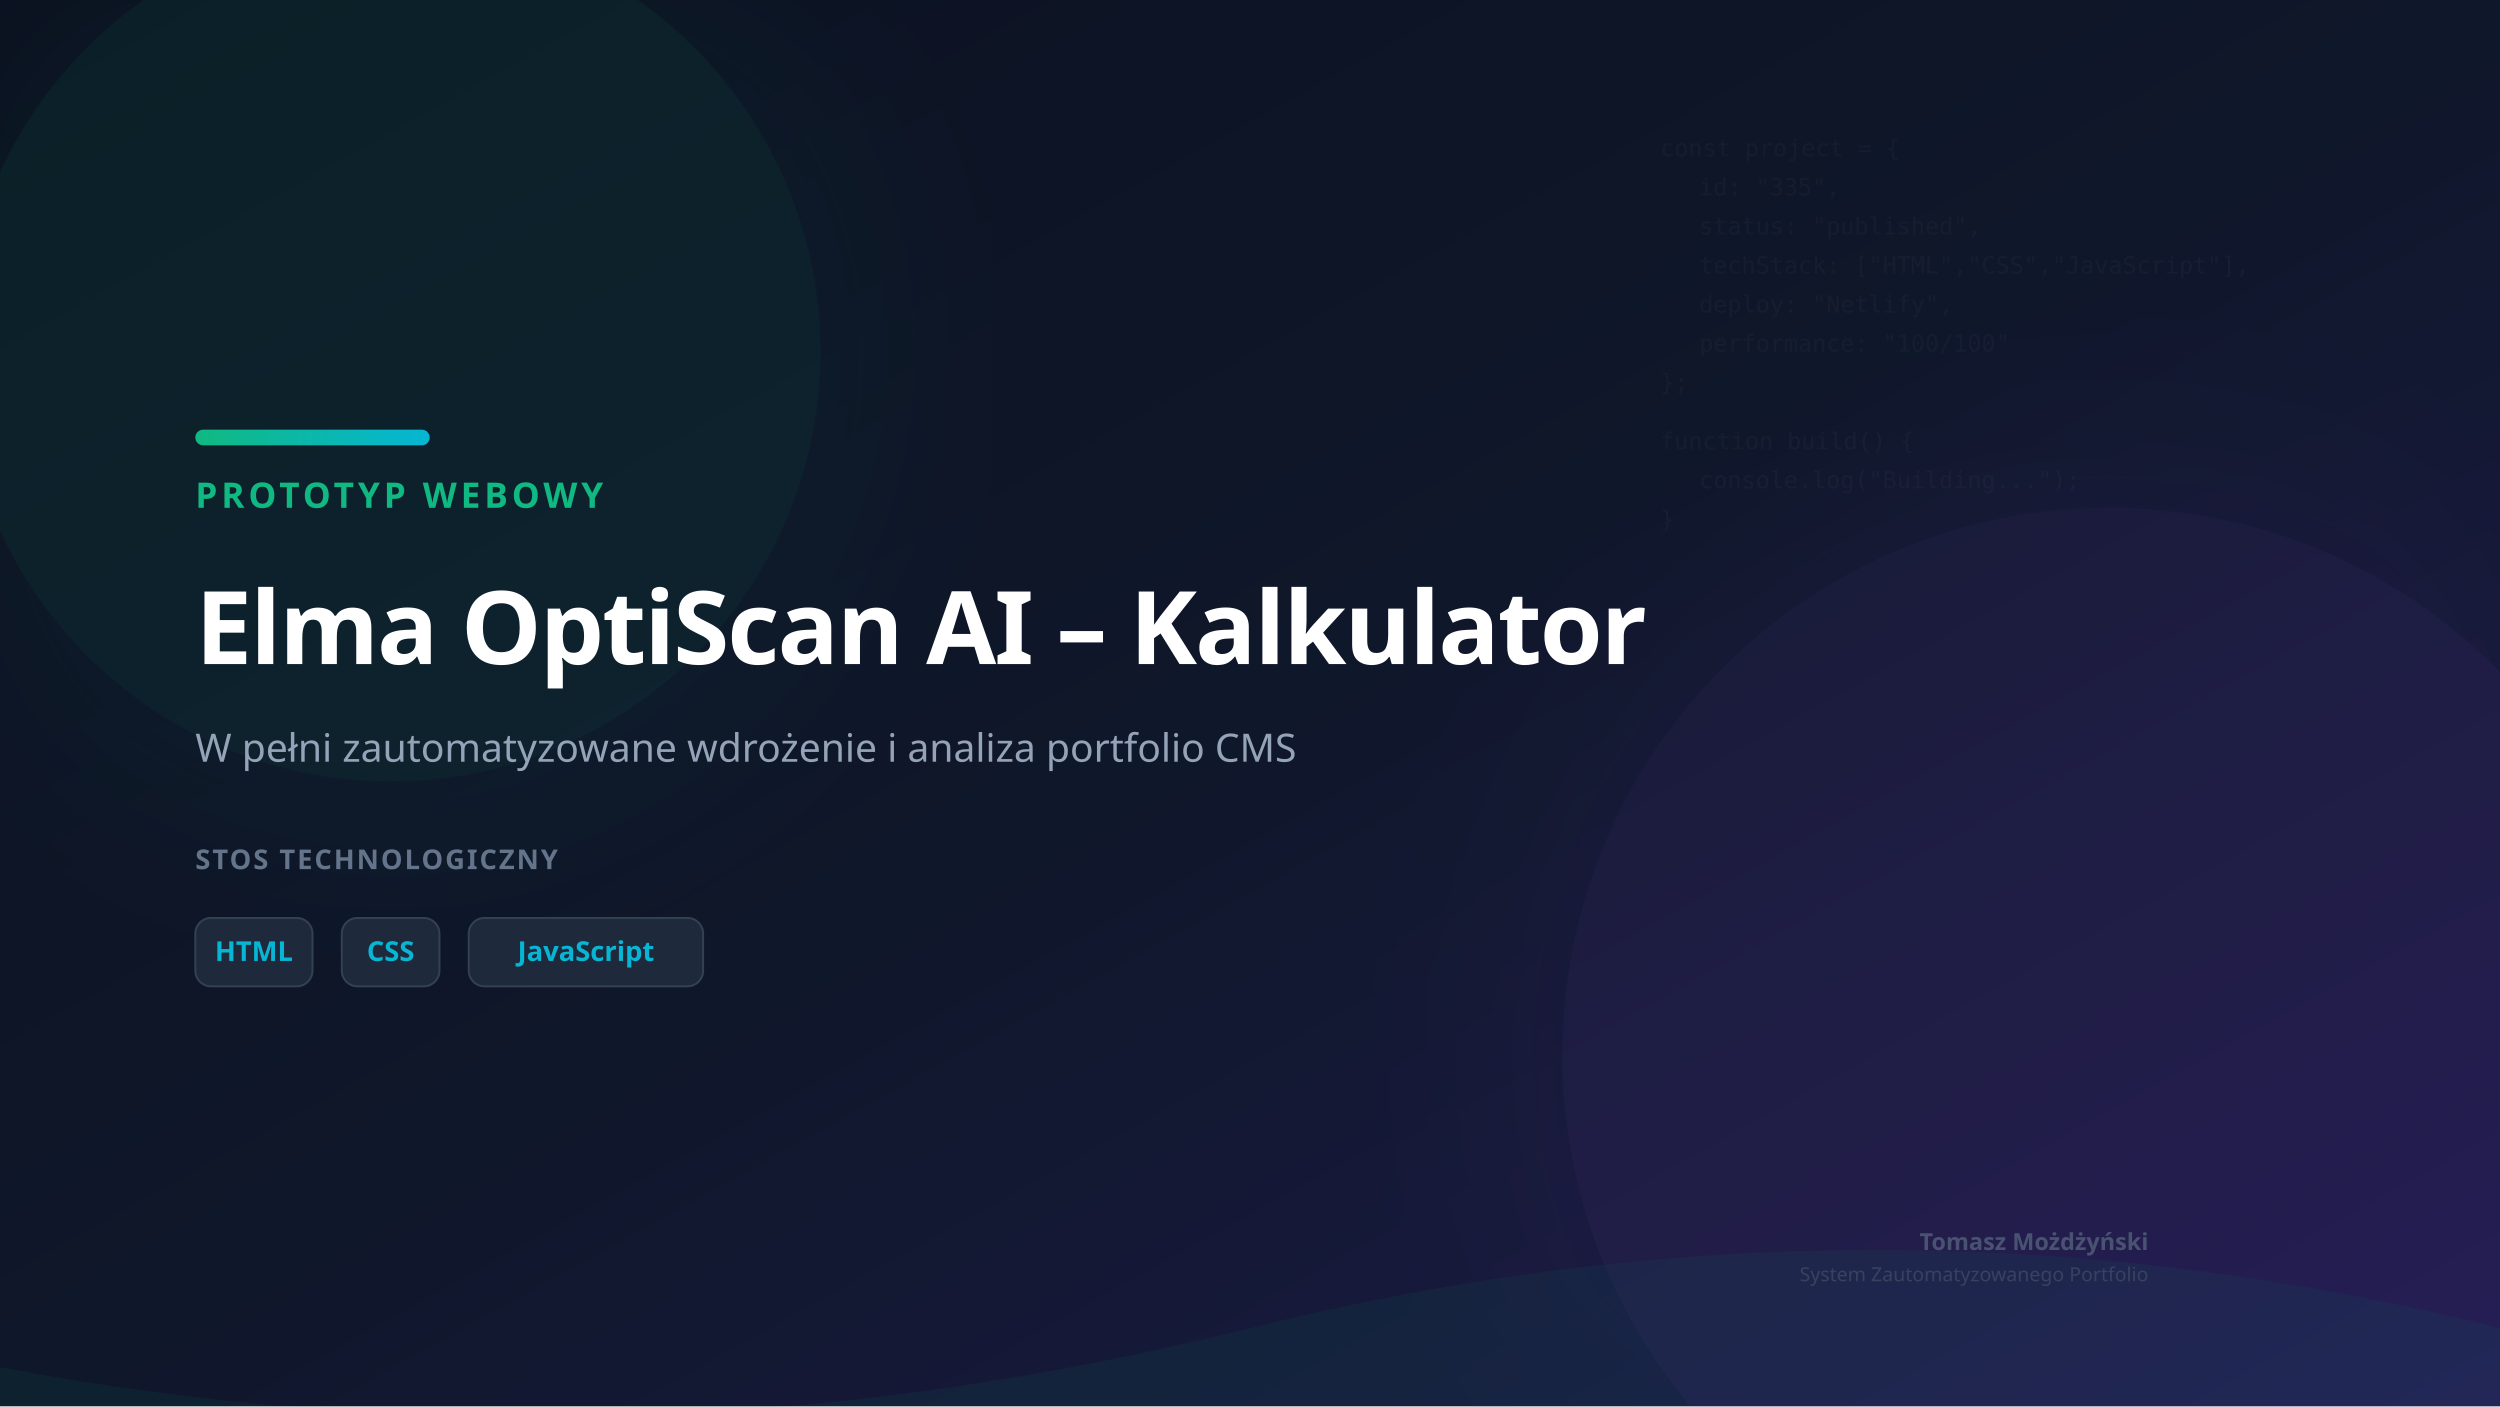
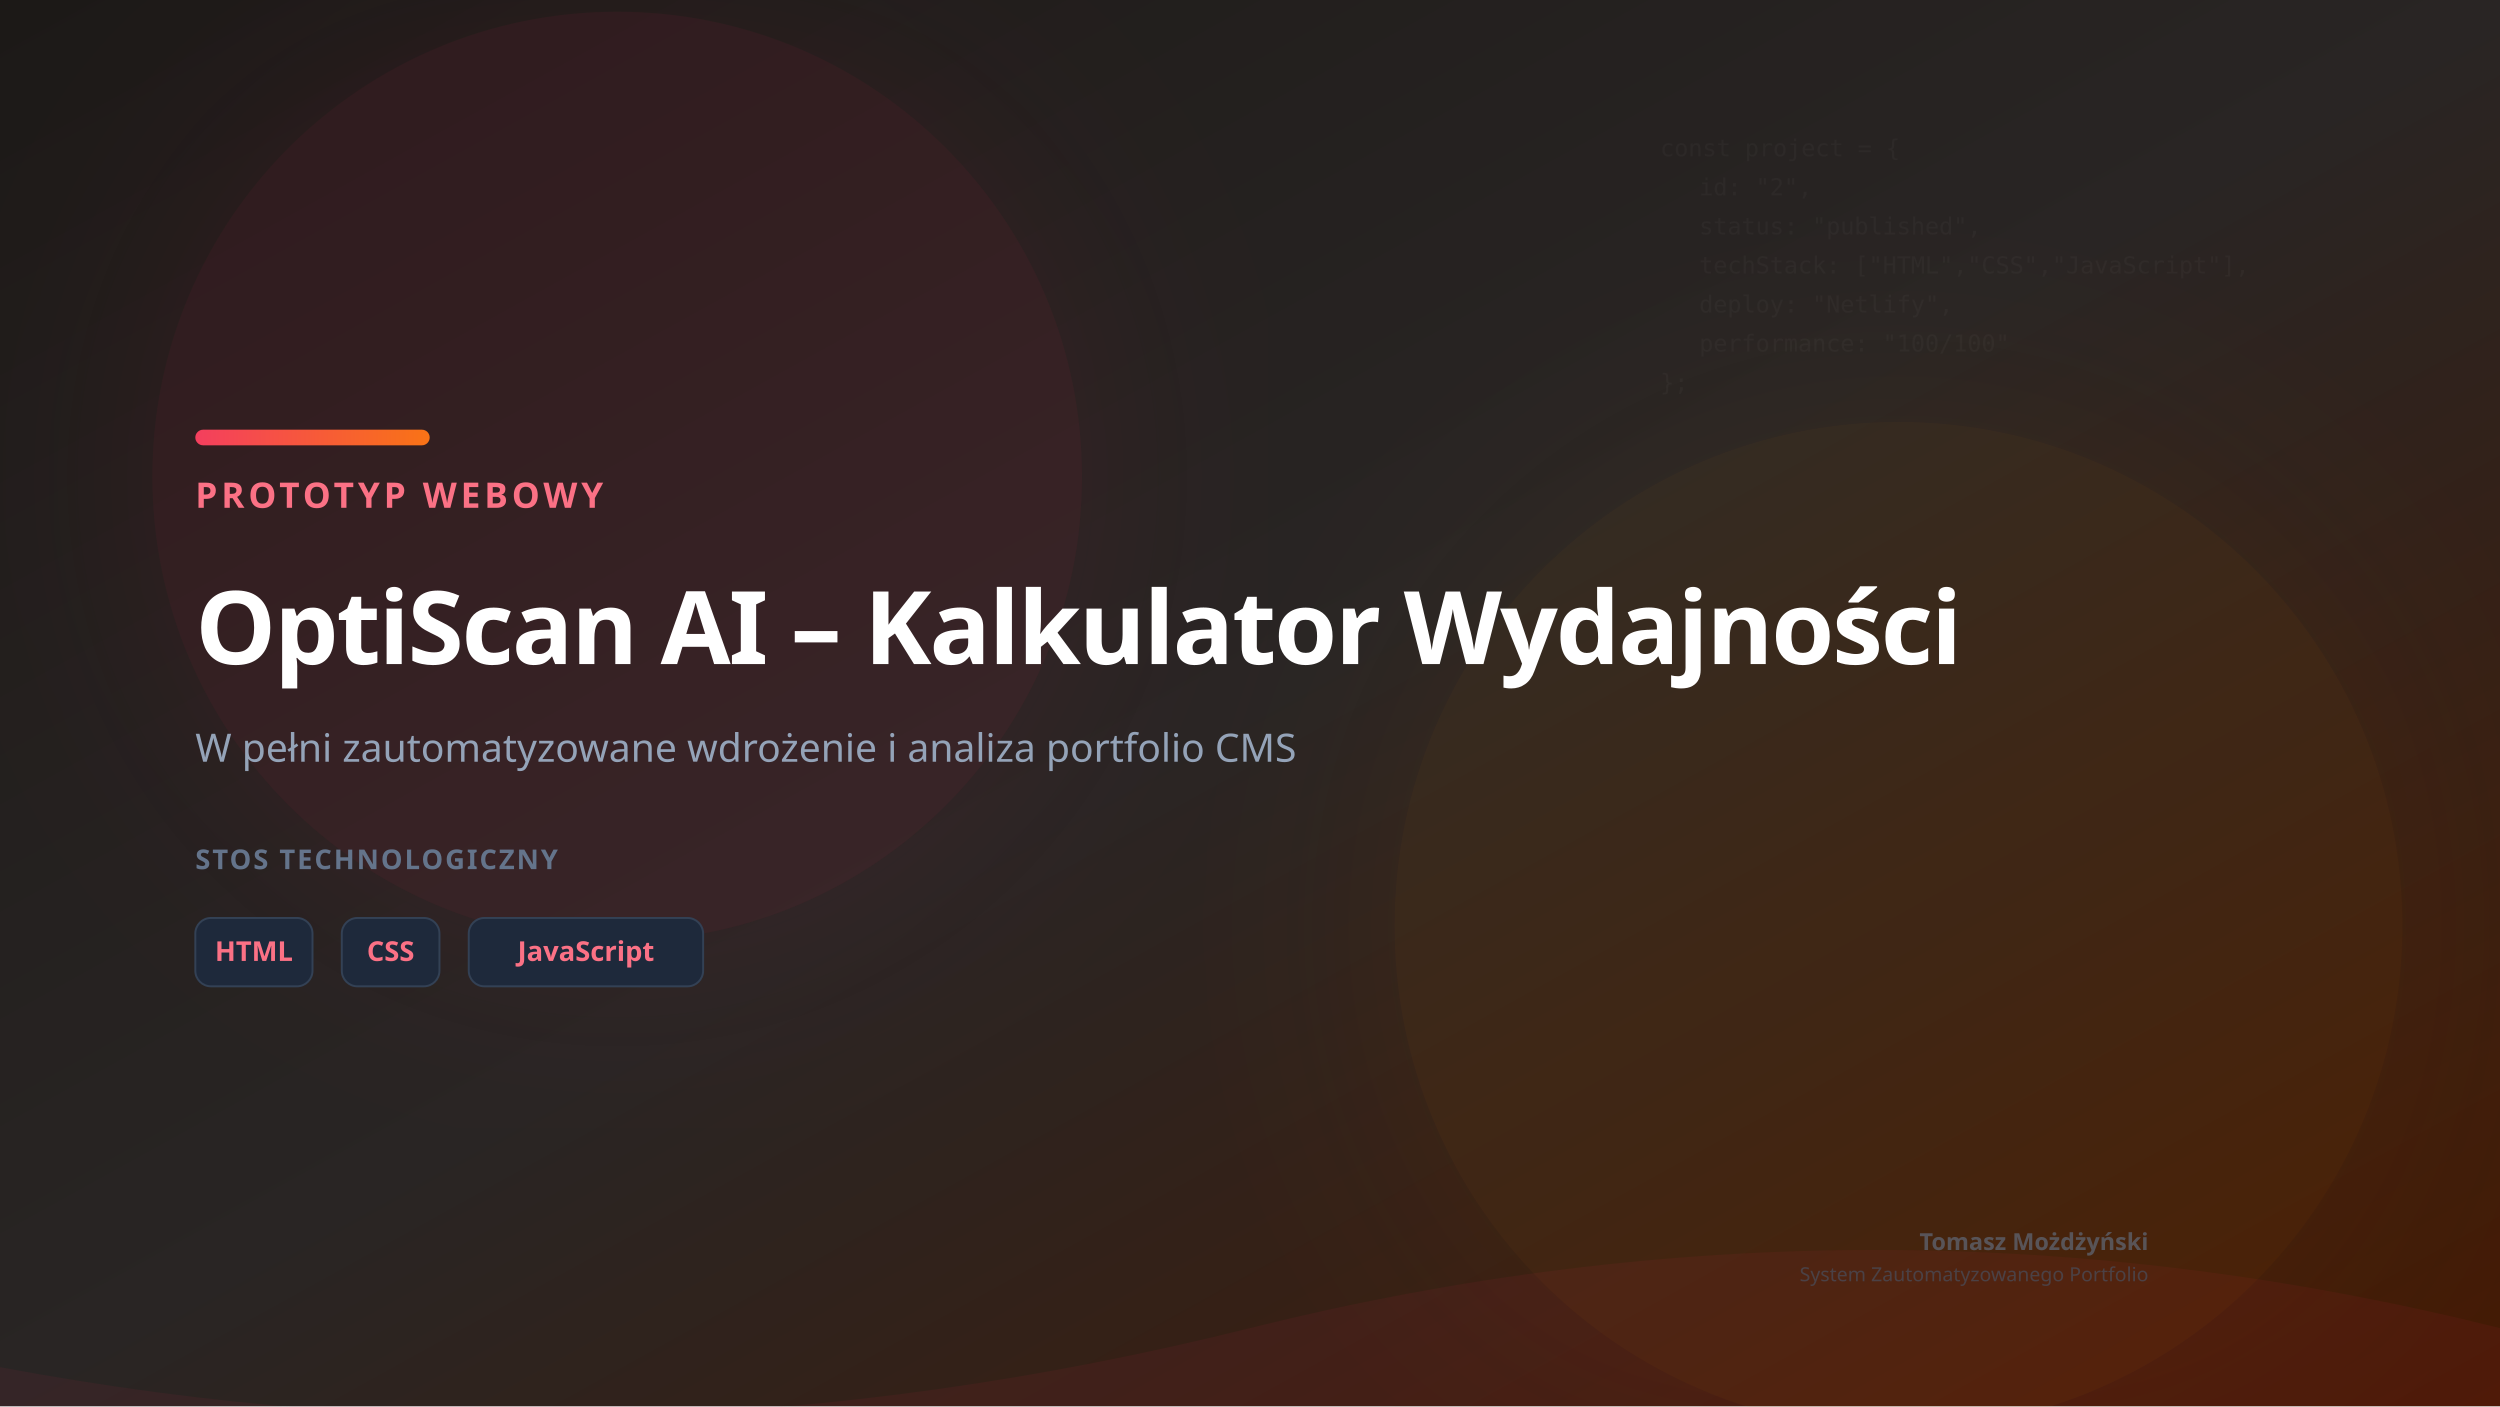
<svg xmlns="http://www.w3.org/2000/svg" width="1280" height="720" viewBox="0 0 1280 720">
  <defs>
    <linearGradient id="bgGrad" x1="0%" y1="0%" x2="100%" y2="100%">
-       <stop offset="0%" style="stop-color:#0b1120;stop-opacity:1" />
-       <stop offset="50%" style="stop-color:#0f172a;stop-opacity:1" />
-       <stop offset="100%" style="stop-color:#1e1b4b;stop-opacity:1" />
+       <stop offset="0%" style="stop-color:#1c1917;stop-opacity:1" />
+       <stop offset="50%" style="stop-color:#292524;stop-opacity:1" />
+       <stop offset="100%" style="stop-color:#451a03;stop-opacity:1" />
    </linearGradient>
    <linearGradient id="accentGrad" x1="0%" y1="0%" x2="100%" y2="0%">
-       <stop offset="0%" style="stop-color:#10b981;stop-opacity:1" />
-       <stop offset="100%" style="stop-color:#06b6d4;stop-opacity:1" />
+       <stop offset="0%" style="stop-color:#f43f5e;stop-opacity:1" />
+       <stop offset="100%" style="stop-color:#f97316;stop-opacity:1" />
    </linearGradient>
    <filter id="glow" x="-20%" y="-20%" width="140%" height="140%">
      <feGaussianBlur stdDeviation="60" result="blur" />
      <feComposite in="SourceGraphic" in2="blur" operator="over" />
    </filter>
  </defs>
  <rect width="100%" height="100%" fill="url(#bgGrad)" />
-   <circle cx="200" cy="180" r="220" fill="#10b981" opacity="0.08" filter="url(#glow)" />
-   <circle cx="1080" cy="540" r="280" fill="#a855f7" opacity="0.06" filter="url(#glow)" />
-   <path d="M 0,720 L 1280,720 L 1280,680 Q 960,600 640,680 T 0,700 Z" fill="#047857" opacity="0.1" />
+   <circle cx="316" cy="244" r="238" fill="#e11d48" opacity="0.09" filter="url(#glow)" />
+   <circle cx="972" cy="474" r="258" fill="#d97706" opacity="0.07" filter="url(#glow)" />
+   <path d="M 0,720 L 1280,720 L 1280,680 Q 960,600 640,680 T 0,700 Z" fill="#e11d48" opacity="0.07" />
  <g opacity="0.03" font-family="monospace" font-size="12" fill="#fff" transform="translate(850, 80)">
    <text x="0" y="0">const project = {</text>
-     <text x="20" y="20">id: "335",</text>
+     <text x="20" y="20">id: "2",</text>
    <text x="20" y="40">status: "published",</text>
    <text x="20" y="60">techStack: ["HTML","CSS","JavaScript"],</text>
    <text x="20" y="80">deploy: "Netlify",</text>
    <text x="20" y="100">performance: "100/100"</text>
    <text x="0" y="120">};</text>
-     <text x="0" y="150">function build() {</text>
-     <text x="20" y="170">console.log("Building...");</text>
-     <text x="0" y="190">}</text>
  </g>
  <g transform="translate(100, 220)">
    <rect x="0" y="0" width="120" height="8" rx="4" fill="url(#accentGrad)" />
-     <text x="0" y="40" font-family="system-ui, sans-serif" font-size="18" font-weight="700" fill="#10b981" letter-spacing="2">PROTOTYP WEBOWY</text>
-     <text x="0" y="120" font-family="system-ui, sans-serif" font-size="52" font-weight="800" fill="#ffffff" letter-spacing="-1">Elma OptiScan AI – Kalkulator </text>
+     <text x="0" y="40" font-family="system-ui, sans-serif" font-size="18" font-weight="700" fill="#fb7185" letter-spacing="2">PROTOTYP WEBOWY</text>
+     <text x="0" y="120" font-family="system-ui, sans-serif" font-size="52" font-weight="800" fill="#ffffff" letter-spacing="-1">OptiScan AI – Kalkulator Wydajności</text>
    <text x="0" y="170" font-family="system-ui, sans-serif" font-size="20" fill="#94a3b8">W pełni zautomatyzowane wdrożenie i analiza portfolio CMS</text>
  </g>
  <text x="100" y="445" font-family="system-ui, sans-serif" font-size="14" font-weight="600" fill="#64748b" letter-spacing="1">STOS TECHNOLOGICZNY</text>
  <g transform="translate(100, 470)">
    <rect width="60" height="35" rx="8" fill="#1e293b" stroke="#334155" stroke-width="1" />
-     <text x="30" y="22" font-family="system-ui, sans-serif" font-size="14" fill="#06b6d4" font-weight="600" text-anchor="middle">HTML</text>
+     <text x="30" y="22" font-family="system-ui, sans-serif" font-size="14" fill="#fb7185" font-weight="600" text-anchor="middle">HTML</text>
  </g>
  <g transform="translate(175, 470)">
    <rect width="50" height="35" rx="8" fill="#1e293b" stroke="#334155" stroke-width="1" />
-     <text x="25" y="22" font-family="system-ui, sans-serif" font-size="14" fill="#06b6d4" font-weight="600" text-anchor="middle">CSS</text>
+     <text x="25" y="22" font-family="system-ui, sans-serif" font-size="14" fill="#fb7185" font-weight="600" text-anchor="middle">CSS</text>
  </g>
  <g transform="translate(240, 470)">
    <rect width="120" height="35" rx="8" fill="#1e293b" stroke="#334155" stroke-width="1" />
-     <text x="60" y="22" font-family="system-ui, sans-serif" font-size="14" fill="#06b6d4" font-weight="600" text-anchor="middle">JavaScript</text>
+     <text x="60" y="22" font-family="system-ui, sans-serif" font-size="14" fill="#fb7185" font-weight="600" text-anchor="middle">JavaScript</text>
  </g>
  <g transform="translate(1100, 640)" opacity="0.6">
    <text x="0" y="0" font-family="system-ui, sans-serif" font-size="12" font-weight="600" fill="#64748b" text-anchor="end">Tomasz Możdżyński</text>
    <text x="0" y="16" font-family="system-ui, sans-serif" font-size="10" font-weight="400" fill="#475569" text-anchor="end">System Zautomatyzowanego Portfolio</text>
  </g>
</svg>
